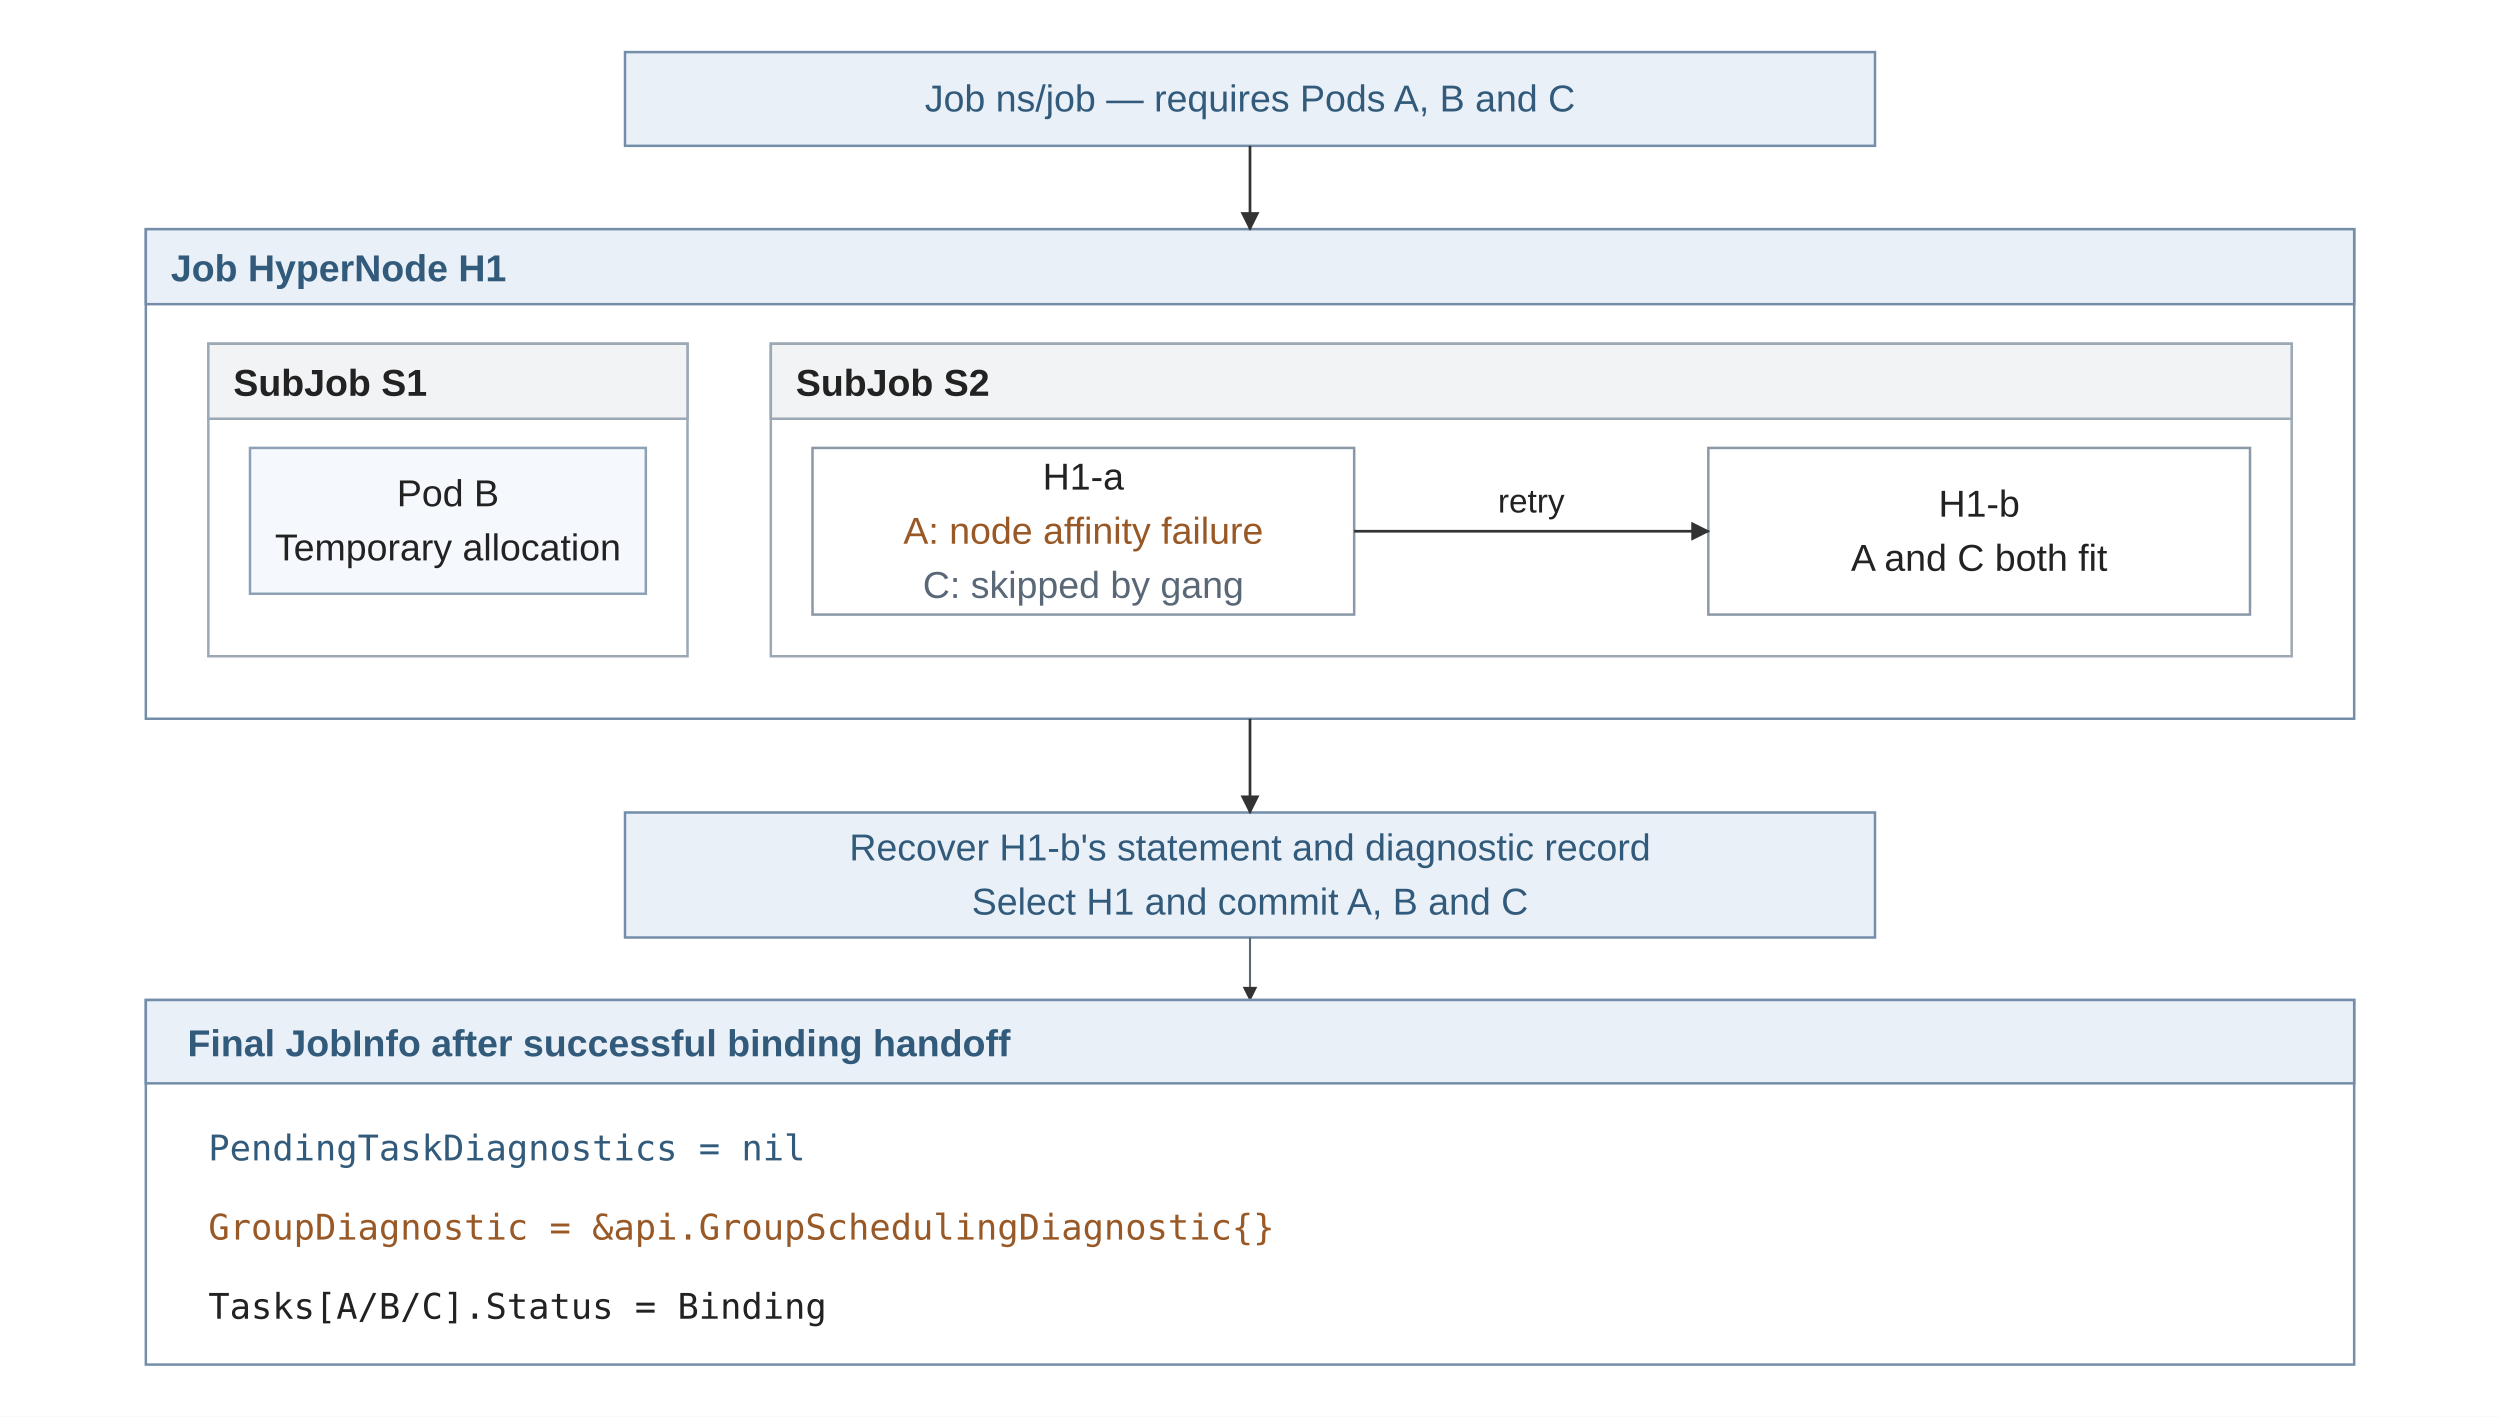
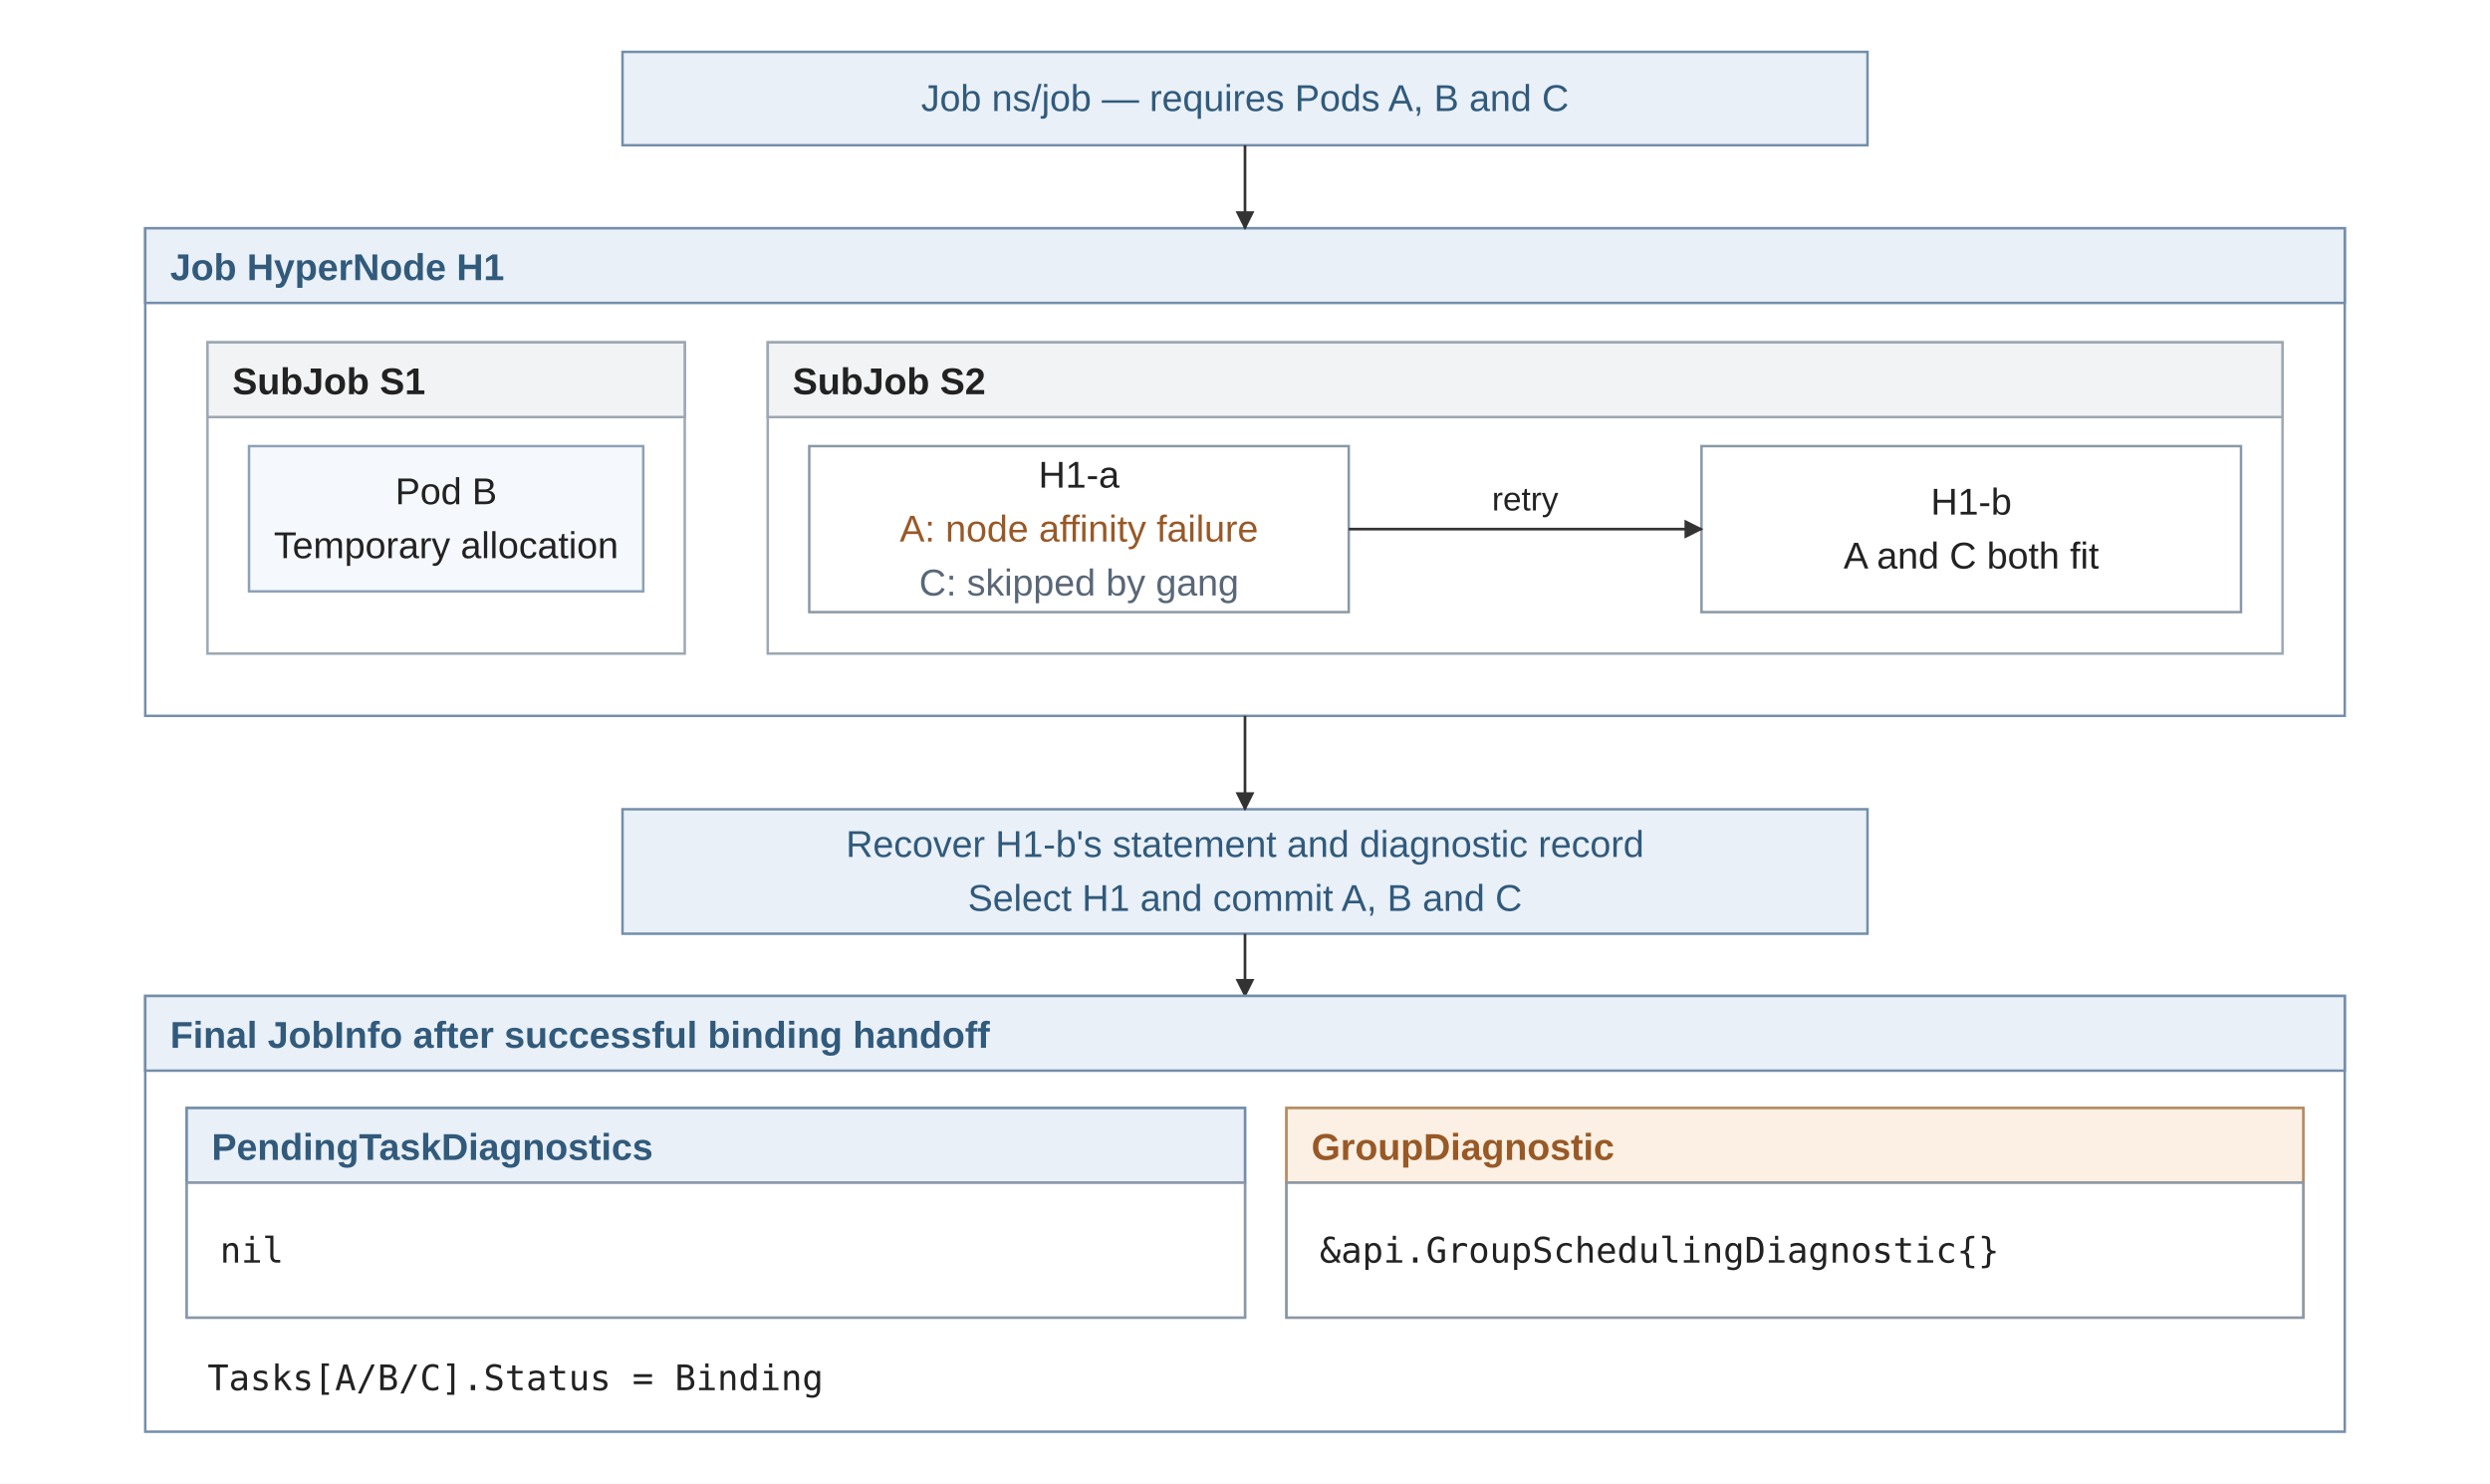
- <svg xmlns="http://www.w3.org/2000/svg" width="1200" height="680" viewBox="0 0 1200 680" role="img" aria-labelledby="title desc">
+ <svg xmlns="http://www.w3.org/2000/svg" width="1200" height="715" viewBox="0 0 1200 715" role="img" aria-labelledby="title desc">
  <defs>
    <marker id="arrow" viewBox="0 0 10 10" refX="9" refY="5" markerWidth="7" markerHeight="7" orient="auto">
      <path d="M0 0L10 5L0 10Z" fill="#333" />
    </marker>
  </defs>
  <style>text{font-family:Arial,Helvetica,sans-serif;font-size:18px;fill:#222} .heading{font-weight:600} .code{font-family:"DejaVu Sans Mono",monospace;font-size:17px} .small{font-size:16px} .blue{fill:#315a7b} .orange{fill:#985927} .muted{fill:#596777}</style>
-   <rect width="1200" height="680" fill="white" />
+   <rect width="1200" height="715" fill="white" />
  <rect x="300" y="25" width="600" height="45" fill="#e9f0f8" stroke="#748eaa" stroke-width="1.2" />
  <text x="600.0" y="53.5" class=" blue" text-anchor="middle">Job ns/job — requires Pods A, B and C</text>
  <rect x="70" y="110" width="1060" height="235" fill="white" stroke="#748eaa" stroke-width="1.2" />
  <rect x="70" y="110" width="1060" height="36" fill="#e9f0f8" stroke="#748eaa" stroke-width="1.2" />
  <text x="82" y="135" class="heading blue" text-anchor="start">Job HyperNode H1</text>
  <rect x="100" y="165" width="230" height="150" fill="white" stroke="#9ca8b3" stroke-width="1.2" />
  <rect x="100" y="165" width="230" height="36" fill="#f1f3f5" stroke="#9ca8b3" stroke-width="1.2" />
  <text x="112" y="190" class="heading " text-anchor="start">SubJob S1</text>
  <rect x="120" y="215" width="190" height="70" fill="#f5f8fc" stroke="#8ca1b6" stroke-width="1.2" />
  <text x="215.0" y="243.0" class="" text-anchor="middle">Pod B</text>
  <text x="215.0" y="269.0" class="" text-anchor="middle">Temporary allocation</text>
  <rect x="370" y="165" width="730" height="150" fill="white" stroke="#9ca8b3" stroke-width="1.2" />
  <rect x="370" y="165" width="730" height="36" fill="#f1f3f5" stroke="#9ca8b3" stroke-width="1.2" />
  <text x="382" y="190" class="heading " text-anchor="start">SubJob S2</text>
  <rect x="390" y="215" width="260" height="80" fill="#ffffff" stroke="#8a98a7" stroke-width="1.2" />
  <text x="520.0" y="235.0" class="" text-anchor="middle">H1-a</text>
  <text x="520.0" y="261.0" class=" orange" text-anchor="middle">A: node affinity failure</text>
  <text x="520.0" y="287.0" class=" muted" text-anchor="middle">C: skipped by gang</text>
  <rect x="820" y="215" width="260" height="80" fill="#ffffff" stroke="#8a98a7" stroke-width="1.2" />
  <text x="950.0" y="248.0" class="" text-anchor="middle">H1-b</text>
  <text x="950.0" y="274.0" class="" text-anchor="middle">A and C both fit</text>
  <path d="M650 255.0L820 255.0" fill="none" stroke="#333" stroke-width="1.3" marker-end="url(#arrow)" />
  <text x="735.0" y="246.0" class="small" text-anchor="middle">retry</text>
  <rect x="300" y="390" width="600" height="60" fill="#e9f0f8" stroke="#748eaa" stroke-width="1.2" />
  <text x="600.0" y="413.0" class=" blue" text-anchor="middle">Recover H1-b's statement and diagnostic record</text>
  <text x="600.0" y="439.0" class=" blue" text-anchor="middle">Select H1 and commit A, B and C</text>
  <path d="M600.0 70L600.0 110" fill="none" stroke="#333" stroke-width="1.3" marker-end="url(#arrow)" />
  <path d="M600.0 345L600.0 390" fill="none" stroke="#333" stroke-width="1.3" marker-end="url(#arrow)" />
-   <path d="M600 450V480" fill="none" stroke="#596777" marker-end="url(#arrow)" />
-   <rect x="70" y="480" width="1060" height="175" fill="white" stroke="#748eaa" stroke-width="1.2" />
-   <rect x="70" y="480" width="1060" height="40" fill="#e9f0f8" stroke="#748eaa" stroke-width="1.2" />
-   <text x="90" y="507" class="heading blue">Final JobInfo after successful binding handoff</text>
-   <text x="100" y="557" class="code blue">PendingTaskDiagnostics = nil</text>
-   <text x="100" y="595" class="code orange">GroupDiagnostic = &amp;api.GroupSchedulingDiagnostic{}</text>
-   <text x="100" y="633" class="code">Tasks[A/B/C].Status = Binding</text>
+   <path d="M600.0 450L600.0 480" fill="none" stroke="#333" stroke-width="1.3" marker-end="url(#arrow)" />
+   <rect x="70" y="480" width="1060" height="210" fill="white" stroke="#748eaa" stroke-width="1.2" />
+   <rect x="70" y="480" width="1060" height="36" fill="#e9f0f8" stroke="#748eaa" stroke-width="1.2" />
+   <text x="82" y="505" class="heading blue" text-anchor="start">Final JobInfo after successful binding handoff</text>
+   <rect x="90" y="534" width="510" height="101" fill="white" stroke="#748eaa" stroke-width="1.2" />
+   <rect x="90" y="534" width="510" height="36" fill="#e9f0f8" stroke="#748eaa" stroke-width="1.2" />
+   <text x="102" y="559" class="heading blue" text-anchor="start">PendingTaskDiagnostics</text>
+   <rect x="90" y="570" width="510" height="65" fill="#ffffff" stroke="#8a98a7" stroke-width="1.2" />
+   <text x="106" y="608.5" class="code" text-anchor="start">nil</text>
+   <rect x="620" y="534" width="490" height="101" fill="white" stroke="#b58b62" stroke-width="1.2" />
+   <rect x="620" y="534" width="490" height="36" fill="#fbf0e3" stroke="#b58b62" stroke-width="1.2" />
+   <text x="632" y="559" class="heading orange" text-anchor="start">GroupDiagnostic</text>
+   <rect x="620" y="570" width="490" height="65" fill="#ffffff" stroke="#8a98a7" stroke-width="1.2" />
+   <text x="636" y="608.5" class="code" text-anchor="start">&amp;api.GroupSchedulingDiagnostic{}</text>
+   <text x="100" y="670" class="code" text-anchor="start">Tasks[A/B/C].Status = Binding</text>
</svg>
